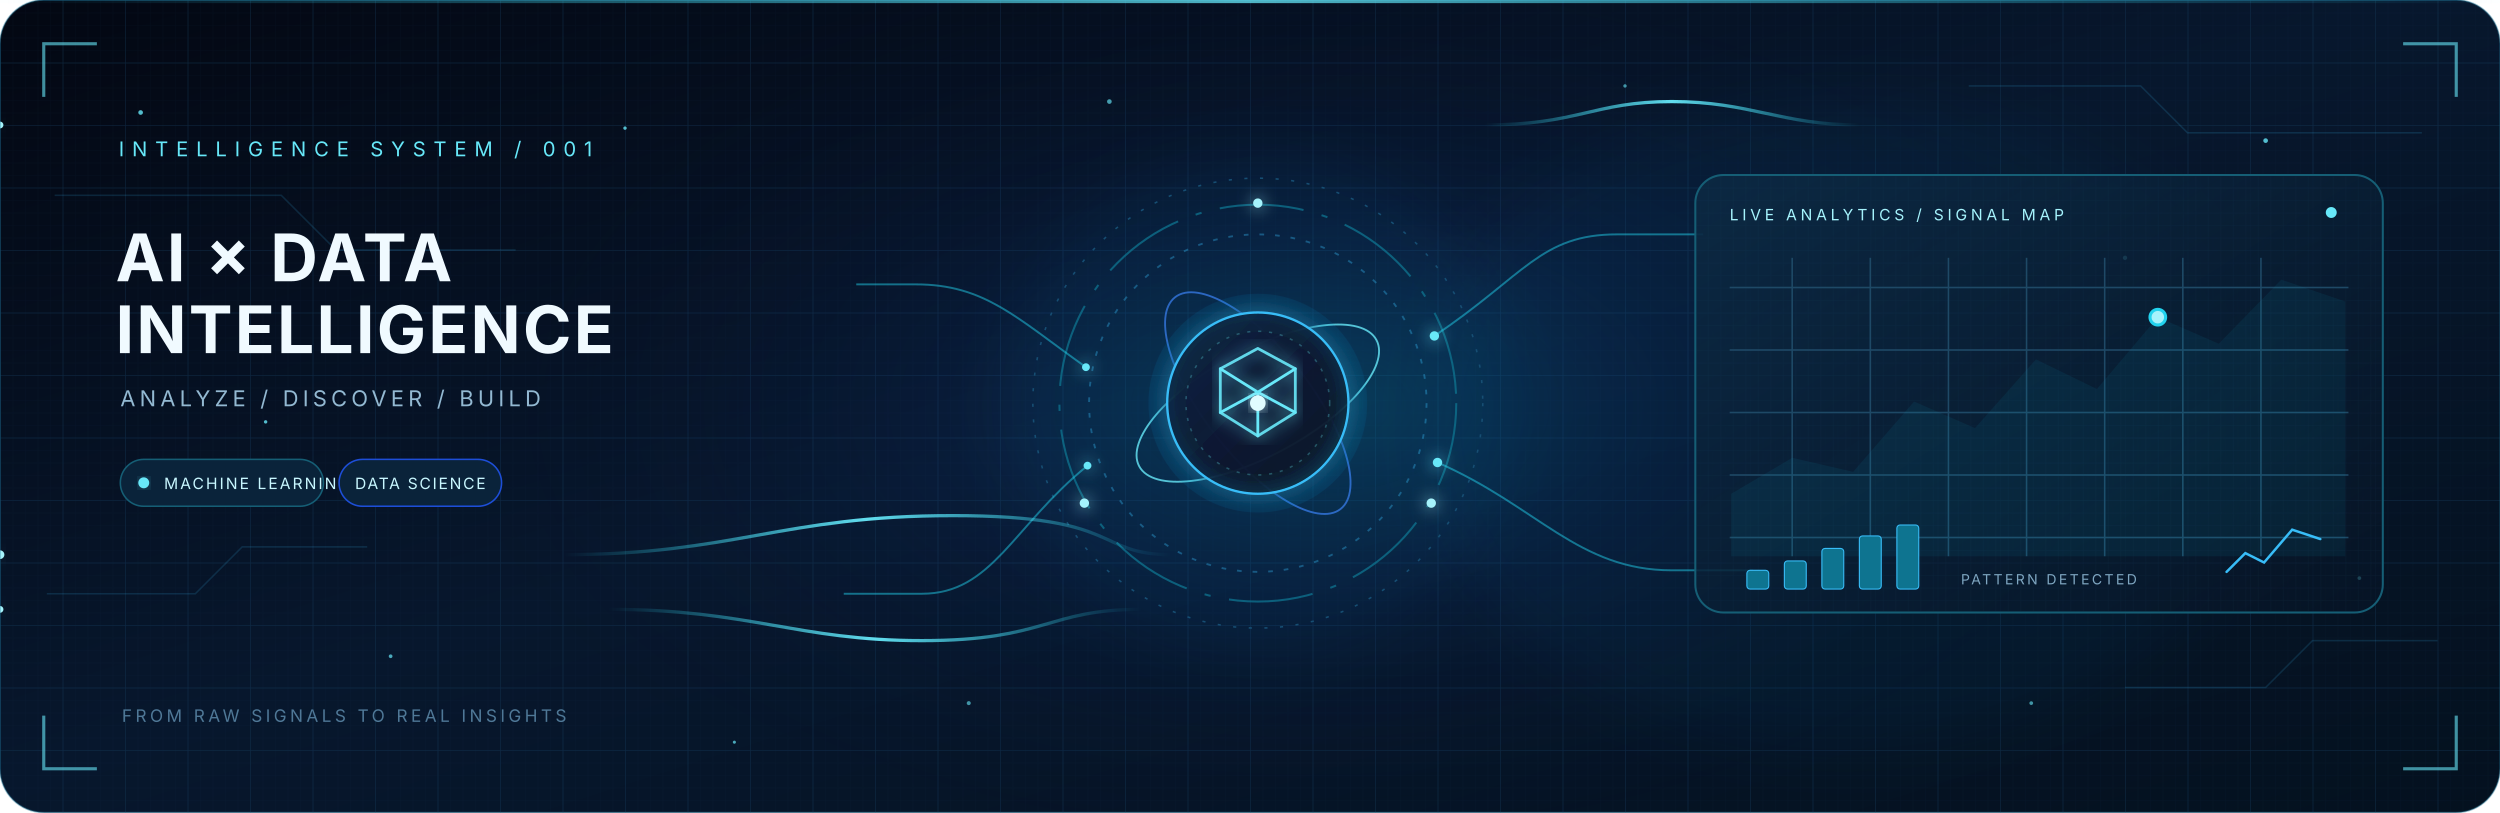
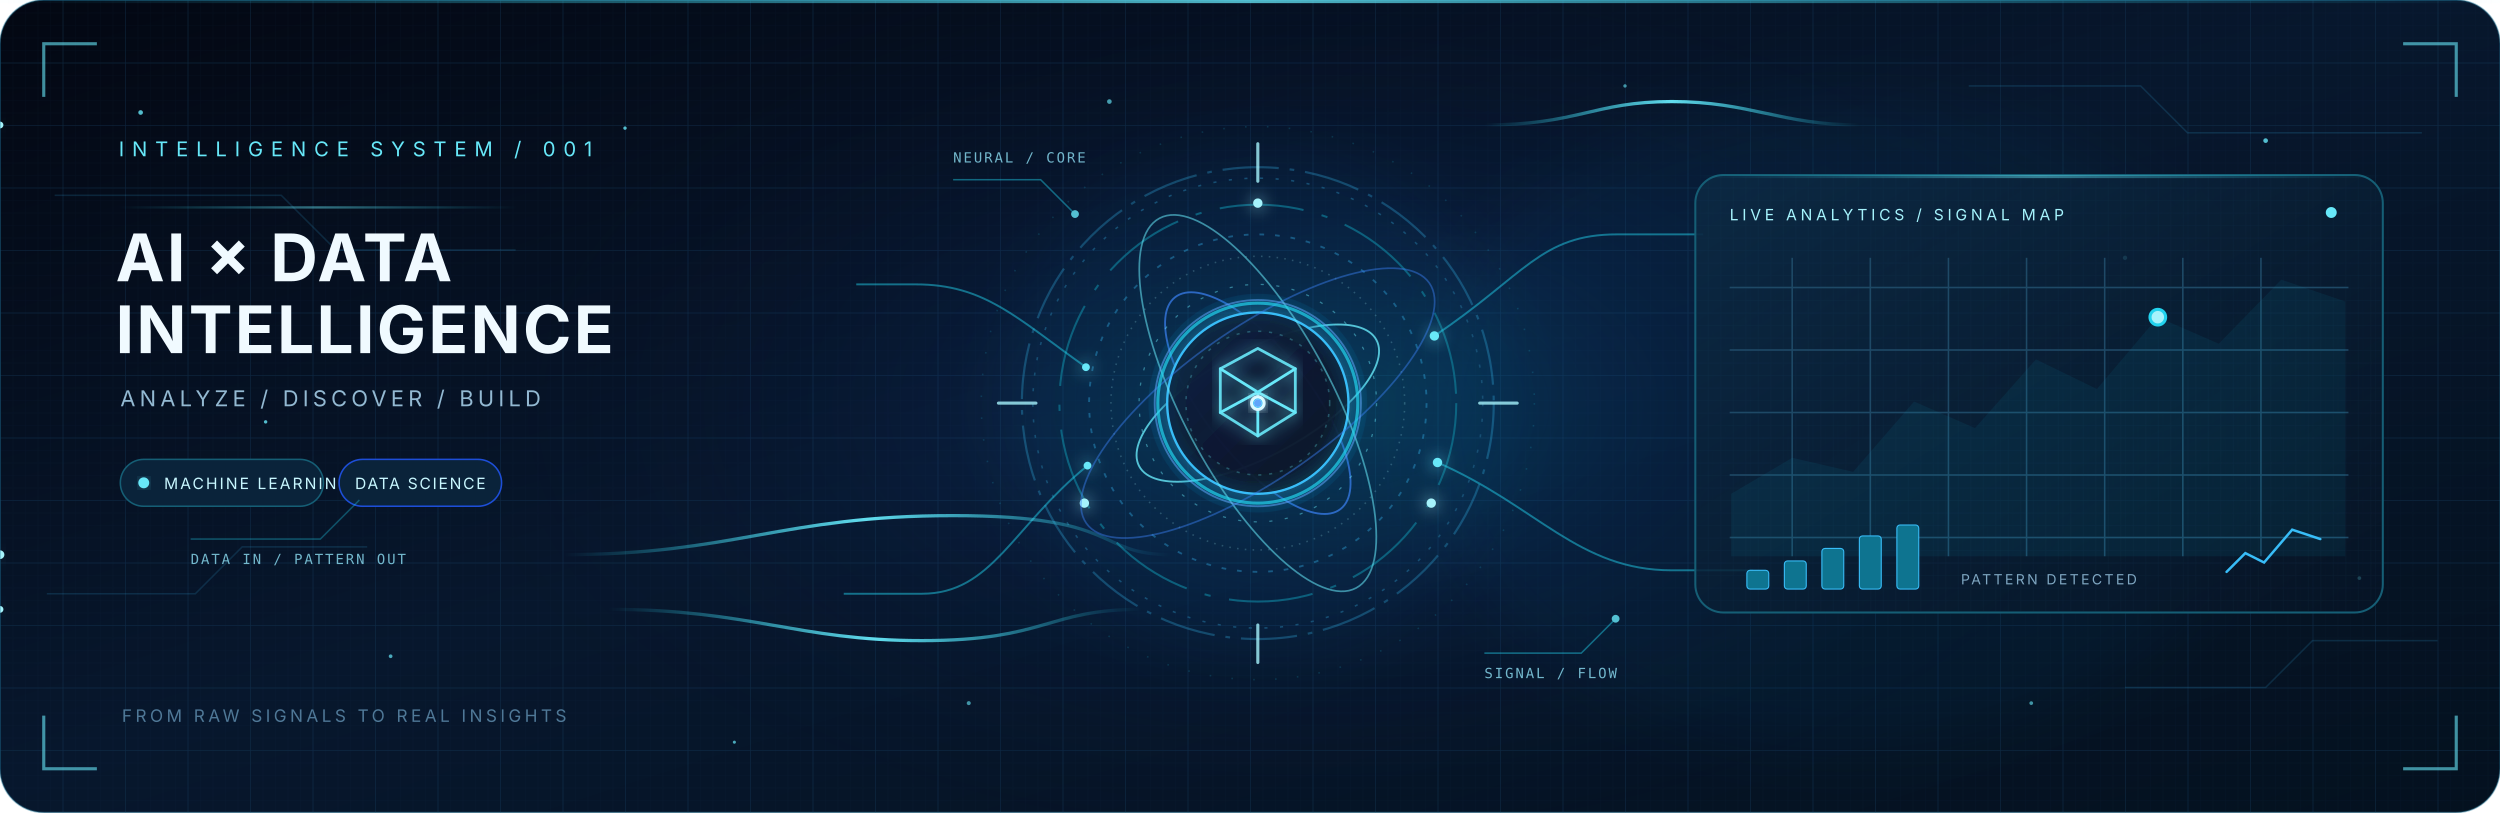
<svg xmlns="http://www.w3.org/2000/svg" width="1600" height="520" viewBox="0 0 1600 520" role="img" aria-labelledby="title desc">
  <defs>
    <linearGradient id="space" x1="0" y1="0" x2="1" y2="1">
      <stop stop-color="#030712" />
      <stop offset=".48" stop-color="#07172D" />
      <stop offset="1" stop-color="#04111F" />
    </linearGradient>
    <radialGradient id="nebula">
      <stop stop-color="#087EA4" stop-opacity=".34" />
      <stop offset=".42" stop-color="#123D8A" stop-opacity=".13" />
      <stop offset="1" stop-color="#020617" stop-opacity="0" />
    </radialGradient>
    <linearGradient id="cyan" x1="0" y1="0" x2="1" y2="1">
      <stop stop-color="#A5F3FC" />
      <stop offset=".45" stop-color="#22D3EE" />
      <stop offset="1" stop-color="#3B82F6" />
    </linearGradient>
    <linearGradient id="glass" x1="0" y1="0" x2="1" y2="1">
      <stop stop-color="#0B2943" stop-opacity=".93" />
      <stop offset="1" stop-color="#071426" stop-opacity=".72" />
    </linearGradient>
    <linearGradient id="beam">
      <stop stop-color="#22D3EE" stop-opacity="0" />
      <stop offset=".5" stop-color="#67E8F9" stop-opacity=".95" />
      <stop offset="1" stop-color="#22D3EE" stop-opacity="0" />
    </linearGradient>
    <filter id="glow">
      <feGaussianBlur stdDeviation="5" result="b" />
      <feMerge>
        <feMergeNode in="b" />
        <feMergeNode in="SourceGraphic" />
      </feMerge>
    </filter>
    <filter id="soft">
      <feGaussianBlur stdDeviation="18" />
    </filter>
    <pattern id="grid" width="40" height="40" patternUnits="userSpaceOnUse">
      <path d="M40 0H0V40" fill="none" stroke="#164164" stroke-width=".8" opacity=".42" />
    </pattern>
    <pattern id="microgrid" width="8" height="8" patternUnits="userSpaceOnUse">
      <path d="M8 0H0V8" fill="none" stroke="#1B4867" stroke-width=".5" opacity=".22" />
    </pattern>
  </defs>
  <rect width="1600" height="520" rx="28" fill="url(#space)" />
  <rect width="1600" height="520" rx="28" fill="url(#grid)" />
  <rect width="1600" height="520" rx="28" fill="url(#microgrid)" opacity=".5" />
  <ellipse cx="840" cy="260" rx="560" ry="310" fill="url(#nebula)" />
  <ellipse cx="1180" cy="270" rx="270" ry="210" fill="#0369A1" opacity=".07" filter="url(#soft)">
    <animate attributeName="opacity" values=".04;.12;.04" dur="8s" repeatCount="indefinite" />
  </ellipse>
  <g fill="#67E8F9">
    <circle cx="90" cy="72" r="1.5" opacity=".8" />
    <circle cx="250" cy="420" r="1.2" opacity=".7" />
    <circle cx="400" cy="82" r="1.1" opacity=".8" />
    <circle cx="710" cy="65" r="1.5" opacity=".65" />
    <circle cx="1040" cy="55" r="1.1" opacity=".6" />
    <circle cx="1450" cy="90" r="1.5" opacity=".8" />
    <circle cx="1510" cy="370" r="1.2" opacity=".8" />
    <circle cx="1300" cy="450" r="1.2" opacity=".6" />
    <circle cx="620" cy="450" r="1.3" opacity=".6" />
    <circle cx="170" cy="270" r="1.1" opacity=".8" />
    <circle cx="1360" cy="165" r="1.4" opacity=".8" />
    <circle cx="470" cy="475" r="1" opacity=".7" />
  </g>
  <g stroke="#38BDF8" stroke-width="1" opacity=".15" fill="none">
    <path d="M35 125H180L215 160H330" />
    <path d="M1260 55H1370L1400 85H1550" />
    <path d="M30 380H125L155 350H235" />
    <path d="M1360 440H1450L1480 410H1560" />
  </g>
  <g font-family="Inter,Segoe UI,Arial,sans-serif">
    <text x="76" y="100" fill="#67E8F9" font-size="13" letter-spacing="5">INTELLIGENCE SYSTEM / 001</text>
    <path d="M76 121H330" stroke="url(#cyan)" stroke-width="2" stroke-linecap="round">
      <animate attributeName="stroke-dasharray" values="0 254;254 0;0 254" dur="7s" repeatCount="indefinite" />
    </path>
    <text x="74" y="180" fill="#F0FAFF" font-size="42" font-weight="750" letter-spacing="1.5">AI × DATA</text>
    <text x="74" y="226" fill="#F0FAFF" font-size="42" font-weight="750" letter-spacing="1.5">INTELLIGENCE</text>
    <text x="77" y="260" fill="#93B9D2" font-size="14" letter-spacing="2.7">ANALYZE  /  DISCOVER  /  BUILD</text>
    <g transform="translate(77 294)">
      <rect width="130" height="30" rx="15" fill="#0A233A" stroke="#155E75" />
      <circle cx="15" cy="15" r="3.5" fill="#67E8F9" filter="url(#glow)">
        <animate attributeName="opacity" values=".4;1;.4" dur="1.5s" repeatCount="indefinite" />
      </circle>
      <text x="28" y="19" fill="#C8F7FF" font-size="10" letter-spacing="1.3">MACHINE LEARNING</text>
      <rect x="140" width="104" height="30" rx="15" fill="#0A233A" stroke="#1D4ED8" />
      <text x="192" y="19" text-anchor="middle" fill="#C8F7FF" font-size="10" letter-spacing="1.1">DATA SCIENCE</text>
    </g>
    <text x="78" y="462" fill="#4F7897" font-size="11" letter-spacing="2.2">FROM RAW SIGNALS TO REAL INSIGHTS</text>
  </g>
  <g transform="translate(805 258)">
    <circle r="162" fill="#0284C7" opacity=".06" filter="url(#soft)" />
    <circle r="144" fill="none" stroke="#164E73" stroke-width="1" stroke-dasharray="2 8">
      <animateTransform attributeName="transform" type="rotate" from="0" to="360" dur="80s" repeatCount="indefinite" />
    </circle>
    <circle r="127" fill="none" stroke="#0E7490" stroke-width="1.3" stroke-dasharray="54 12 4 12" opacity=".75">
      <animateTransform attributeName="transform" type="rotate" from="360" to="0" dur="34s" repeatCount="indefinite" />
    </circle>
    <circle r="108" fill="none" stroke="#38BDF8" stroke-opacity=".35" stroke-width="1.2" stroke-dasharray="3 7">
      <animateTransform attributeName="transform" type="rotate" from="0" to="360" dur="24s" repeatCount="indefinite" />
    </circle>
    <ellipse rx="86" ry="34" fill="none" stroke="#67E8F9" stroke-width="1.2" stroke-opacity=".8" transform="rotate(-28)">
      <animateTransform attributeName="transform" type="rotate" from="-28" to="332" dur="18s" repeatCount="indefinite" additive="sum" />
    </ellipse>
    <ellipse rx="86" ry="34" fill="none" stroke="#3B82F6" stroke-width="1.2" stroke-opacity=".7" transform="rotate(52)">
      <animateTransform attributeName="transform" type="rotate" from="52" to="412" dur="22s" repeatCount="indefinite" additive="sum" />
    </ellipse>
    <circle r="70" fill="#0284C7" opacity=".12">
      <animate attributeName="r" values="64;76;64" dur="4s" repeatCount="indefinite" />
    </circle>
    <circle r="58" fill="url(#glass)" stroke="#38BDF8" stroke-width="1.5" filter="url(#glow)" />
    <circle r="46" fill="none" stroke="#67E8F9" stroke-opacity=".28" stroke-dasharray="2 5">
      <animateTransform attributeName="transform" type="rotate" from="0" to="-360" dur="15s" repeatCount="indefinite" />
    </circle>
    <g fill="none" stroke="#67E8F9" stroke-width="1.8" stroke-linecap="round" stroke-linejoin="round" filter="url(#glow)">
      <path d="M-24 -22L0 -35L24 -22L24 6L0 21L-24 6Z" opacity=".9" />
      <path d="M-24 -22L0 -7L24 -22M0 -7V21M-24 6L0 -7L24 6" />
    </g>
    <circle r="5" fill="#E0FCFF" filter="url(#glow)">
      <animate attributeName="r" values="3;6;3" dur="2s" repeatCount="indefinite" />
    </circle>
    <g fill="#A5F3FC" filter="url(#glow)">
      <circle cx="0" cy="-128" r="3">
        <animate attributeName="opacity" values=".25;1;.25" dur="2s" repeatCount="indefinite" />
      </circle>
      <circle cx="111" cy="64" r="3">
        <animate attributeName="opacity" values="1;.25;1" dur="2.5s" repeatCount="indefinite" />
      </circle>
      <circle cx="-111" cy="64" r="3">
        <animate attributeName="opacity" values=".25;1;.25" dur="3s" repeatCount="indefinite" />
      </circle>
    </g>
  </g>
  <g fill="none" stroke="#22D3EE" stroke-width="1.25" stroke-opacity=".48">
    <path d="M918 215C976 176 986 150 1035 150L1090 150" />
    <path d="M920 296C984 324 1010 365 1070 365L1122 365" />
    <path d="M695 235C650 203 630 182 586 182L548 182" />
    <path d="M696 298C648 337 635 380 590 380L540 380" />
  </g>
  <g fill="#67E8F9" filter="url(#glow)">
    <circle r="3" cx="918" cy="215">
      <animate attributeName="opacity" values=".2;1;.2" dur="1.7s" repeatCount="indefinite" />
    </circle>
    <circle r="3" cx="920" cy="296">
      <animate attributeName="opacity" values="1;.2;1" dur="2.1s" repeatCount="indefinite" />
    </circle>
    <circle r="2.5" cx="695" cy="235">
      <animate attributeName="opacity" values=".2;1;.2" dur="2.4s" repeatCount="indefinite" />
    </circle>
    <circle r="2.5" cx="696" cy="298">
      <animate attributeName="opacity" values="1;.2;1" dur="1.9s" repeatCount="indefinite" />
    </circle>
  </g>
  <g transform="translate(1085 112)">
    <rect width="440" height="280" rx="18" fill="url(#glass)" stroke="#155E75" stroke-width="1.3" />
    <rect x="1" y="1" width="438" height="278" rx="17" fill="url(#microgrid)" opacity=".8" />
    <g font-family="Inter,Segoe UI,Arial,sans-serif">
      <text x="22" y="29" fill="#A5F3FC" font-size="10" letter-spacing="2.4">LIVE ANALYTICS / SIGNAL MAP</text>
      <circle cx="407" cy="24" r="3.5" fill="#67E8F9">
        <animate attributeName="opacity" values=".3;1;.3" dur="1.4s" repeatCount="indefinite" />
      </circle>
    </g>
    <g stroke="#1E4966" stroke-width="1">
      <path d="M22 72H418M22 112H418M22 152H418M22 192H418M22 232H418" />
      <path d="M62 53V244M112 53V244M162 53V244M212 53V244M262 53V244M312 53V244M362 53V244" />
    </g>
    <path d="M23 204L62 181L101 190L140 145L179 162L218 118L257 137L296 91L335 108L375 67L416 81L416 244L23 244Z" fill="#0891B2" opacity=".10" />
    <path d="M23 204L62 181L101 190L140 145L179 162L218 118L257 137L296 91L335 108L375 67L416 81" fill="none" stroke="#67E8F9" stroke-width="2.4" stroke-linejoin="round" stroke-linecap="round" filter="url(#glow)" stroke-dasharray="560" stroke-dashoffset="560">
      <animate attributeName="stroke-dashoffset" from="560" to="0" dur="4s" repeatCount="indefinite" />
    </path>
    <circle cx="296" cy="91" r="5" fill="#A5F3FC" stroke="#22D3EE" stroke-width="2">
      <animate attributeName="r" values="3;7;3" dur="2s" repeatCount="indefinite" />
    </circle>
    <g fill="#0E7490" stroke="#38BDF8" stroke-width=".7">
      <rect x="33" y="253" width="14" height="12" rx="2">
        <animate attributeName="height" values="12;20;12" dur="3s" repeatCount="indefinite" />
        <animate attributeName="y" values="253;245;253" dur="3s" repeatCount="indefinite" />
      </rect>
      <rect x="57" y="247" width="14" height="18" rx="2">
        <animate attributeName="height" values="18;10;18" dur="2.5s" repeatCount="indefinite" />
        <animate attributeName="y" values="247;255;247" dur="2.5s" repeatCount="indefinite" />
      </rect>
      <rect x="81" y="239" width="14" height="26" rx="2" />
      <rect x="105" y="231" width="14" height="34" rx="2">
        <animate attributeName="height" values="34;24;34" dur="3.5s" repeatCount="indefinite" />
        <animate attributeName="y" values="231;241;231" dur="3.5s" repeatCount="indefinite" />
      </rect>
      <rect x="129" y="224" width="14" height="41" rx="2" />
    </g>
    <text x="170" y="262" fill="#7FA7C2" font-family="Inter,Segoe UI,Arial,sans-serif" font-size="9" letter-spacing="1.5">PATTERN DETECTED</text>
    <path d="M340 254L352 242L364 248L382 227L400 233" fill="none" stroke="#38BDF8" stroke-width="1.6" stroke-linecap="round">
      <animate attributeName="stroke-dasharray" values="0 100;100 0;0 100" dur="6s" repeatCount="indefinite" />
    </path>
  </g>
  <g fill="none" stroke="url(#beam)" stroke-width="2.1">
    <path d="M360 355C470 355 500 330 610 330S700 355 750 355">
      <animate attributeName="stroke-dasharray" values="0 700;180 520;0 700" dur="5s" repeatCount="indefinite" />
    </path>
    <path d="M390 390C480 390 510 410 590 410S670 390 730 390">
      <animate attributeName="stroke-dasharray" values="0 700;140 560;0 700" dur="6s" repeatCount="indefinite" />
    </path>
    <path d="M950 80C1010 80 1020 65 1070 65S1140 80 1190 80">
      <animate attributeName="stroke-dasharray" values="0 400;110 290;0 400" dur="4.8s" repeatCount="indefinite" />
    </path>
  </g>
  <g fill="#A5F3FC" filter="url(#glow)">
    <circle r="2.8" cy="355">
      <animate attributeName="cx" values="360;750;360" dur="6s" repeatCount="indefinite" />
    </circle>
    <circle r="2.2" cy="390">
      <animate attributeName="cx" values="390;730;390" dur="7s" repeatCount="indefinite" />
    </circle>
    <circle r="2.2" cy="80">
      <animate attributeName="cx" values="950;1190;950" dur="5s" repeatCount="indefinite" />
    </circle>
  </g>
  <rect x="0" y="0" width="1600" height="520" rx="28" fill="none" stroke="#1E7494" stroke-opacity=".42" />
  <path d="M28 62V28H62M1538 28H1572V62M28 458V492H62M1538 492H1572V458" fill="none" stroke="#67E8F9" stroke-width="2" stroke-opacity=".6" />
  <rect x="0" y="0" width="1600" height="2" fill="url(#beam)" opacity=".8">
    <animate attributeName="y" values="0;518;0" dur="11s" repeatCount="indefinite" />
  </rect>
+   <g id="quantum-orbit-upgrade" transform="translate(805 258)" fill="none">
+     <circle r="177" stroke="#22D3EE" stroke-opacity=".16" stroke-width="1" stroke-dasharray="1 13">
+       <animateTransform attributeName="transform" type="rotate" from="0" to="360" dur="120s" repeatCount="indefinite" />
+     </circle>
+     <circle r="151" stroke="#38BDF8" stroke-opacity=".28" stroke-width="1.4" stroke-dasharray="36 7 3 7">
+       <animateTransform attributeName="transform" type="rotate" from="360" to="0" dur="29s" repeatCount="indefinite" />
+     </circle>
+     <circle r="94" stroke="#A5F3FC" stroke-opacity=".22" stroke-width="1" stroke-dasharray="1 4">
+       <animate attributeName="r" values="88;98;88" dur="5s" repeatCount="indefinite" />
+       <animate attributeName="stroke-opacity" values=".1;.5;.1" dur="5s" repeatCount="indefinite" />
+     </circle>
+     <ellipse rx="134" ry="48" stroke="#67E8F9" stroke-opacity=".55" stroke-width="1.1" transform="rotate(62)">
+       <animateTransform attributeName="transform" type="rotate" from="62" to="422" dur="27s" repeatCount="indefinite" additive="sum" />
+     </ellipse>
+     <ellipse rx="134" ry="48" stroke="#3B82F6" stroke-opacity=".45" stroke-width="1.1" transform="rotate(-35)">
+       <animateTransform attributeName="transform" type="rotate" from="-35" to="325" dur="31s" repeatCount="indefinite" additive="sum" />
+     </ellipse>
+     <path d="M-166 0H-142M142 0H166M0 -166V-142M0 142V166" stroke="#A5F3FC" stroke-width="2" stroke-linecap="round" opacity=".8" />
+   </g>
+   <g transform="translate(805 258)">
+     <circle r="64" fill="none" stroke="#22D3EE" stroke-width="2" opacity=".7">
+       <animate attributeName="r" values="62;138;62" dur="6.8s" repeatCount="indefinite" />
+       <animate attributeName="opacity" values=".68;0;.68" dur="6.8s" repeatCount="indefinite" />
+     </circle>
+     <circle r="66" fill="none" stroke="#60A5FA" stroke-width="1.2" opacity=".55">
+       <animate attributeName="r" values="66;158;66" dur="8.5s" repeatCount="indefinite" begin="-3s" />
+       <animate attributeName="opacity" values=".55;0;.55" dur="8.5s" repeatCount="indefinite" begin="-3s" />
+     </circle>
+     <circle r="76" fill="none" stroke="#67E8F9" stroke-width=".8" stroke-dasharray="2 8" opacity=".45">
+       <animateTransform attributeName="transform" type="rotate" from="0" to="-360" dur="11s" repeatCount="indefinite" />
+     </circle>
+   </g>
+   <g transform="translate(805 258)" filter="url(#glow)">
+     <circle r="4" fill="#E0FCFF">
+       <animateMotion dur="7s" repeatCount="indefinite" path="M-132 0 A132 48 0 1 1 132 0 A132 48 0 1 1 -132 0" />
+       <animate attributeName="r" values="2;4;2" dur="2s" repeatCount="indefinite" />
+     </circle>
+     <circle r="3" fill="#38BDF8">
+       <animateMotion dur="9s" repeatCount="indefinite" begin="-3s" path="M-48 -132 A48 132 0 1 1 48 0 A48 132 0 1 1 -48 -132" />
+     </circle>
+     <circle r="2.5" fill="#A5F3FC">
+       <animateMotion dur="5.5s" repeatCount="indefinite" begin="-1.4s" path="M-95 92 A132 48 -34 1 1 95 -92 A132 48 -34 1 1 -95 92" />
+     </circle>
+     <circle r="2.4" fill="#60A5FA">
+       <animateMotion dur="8s" repeatCount="indefinite" begin="-4s" path="M-120 -42 A120 42 0 1 0 120 42 A120 42 0 1 0 -120 -42" />
+     </circle>
+   </g>
+   <g font-family="JetBrains Mono,Consolas,monospace" font-size="9" letter-spacing="1.2" fill="#8DDFF4" opacity=".8">
+     <path d="M610 115H666L688 137" fill="none" stroke="#22D3EE" stroke-opacity=".55" />
+     <circle cx="688" cy="137" r="2.5" fill="#67E8F9">
+       <animate attributeName="r" values="2;4;2" dur="2.4s" repeatCount="indefinite" />
+     </circle>
+     <text x="610" y="104">NEURAL / CORE</text>
+     <path d="M950 418H1012L1034 396" fill="none" stroke="#22D3EE" stroke-opacity=".55" />
+     <circle cx="1034" cy="396" r="2.5" fill="#67E8F9">
+       <animate attributeName="opacity" values=".25;1;.25" dur="1.8s" repeatCount="indefinite" />
+     </circle>
+     <text x="950" y="434">SIGNAL / FLOW</text>
+     <path d="M122 345H205L230 320" fill="none" stroke="#22D3EE" stroke-opacity=".4" />
+     <text x="122" y="361">DATA IN / PATTERN OUT</text>
+   </g>
+   <g opacity=".48">
+     <rect x="1086" y="112" width="438" height="2" fill="url(#beam)">
+       <animate attributeName="y" values="112;388;112" dur="7.5s" repeatCount="indefinite" />
+       <animate attributeName="opacity" values=".1;.85;.1" dur="7.5s" repeatCount="indefinite" />
+     </rect>
+     <rect x="76" y="132" width="255" height="1.5" fill="url(#beam)">
+       <animate attributeName="y" values="132;325;132" dur="9s" repeatCount="indefinite" />
+       <animate attributeName="opacity" values="0;.55;0" dur="9s" repeatCount="indefinite" />
+     </rect>
+   </g>
</svg>
